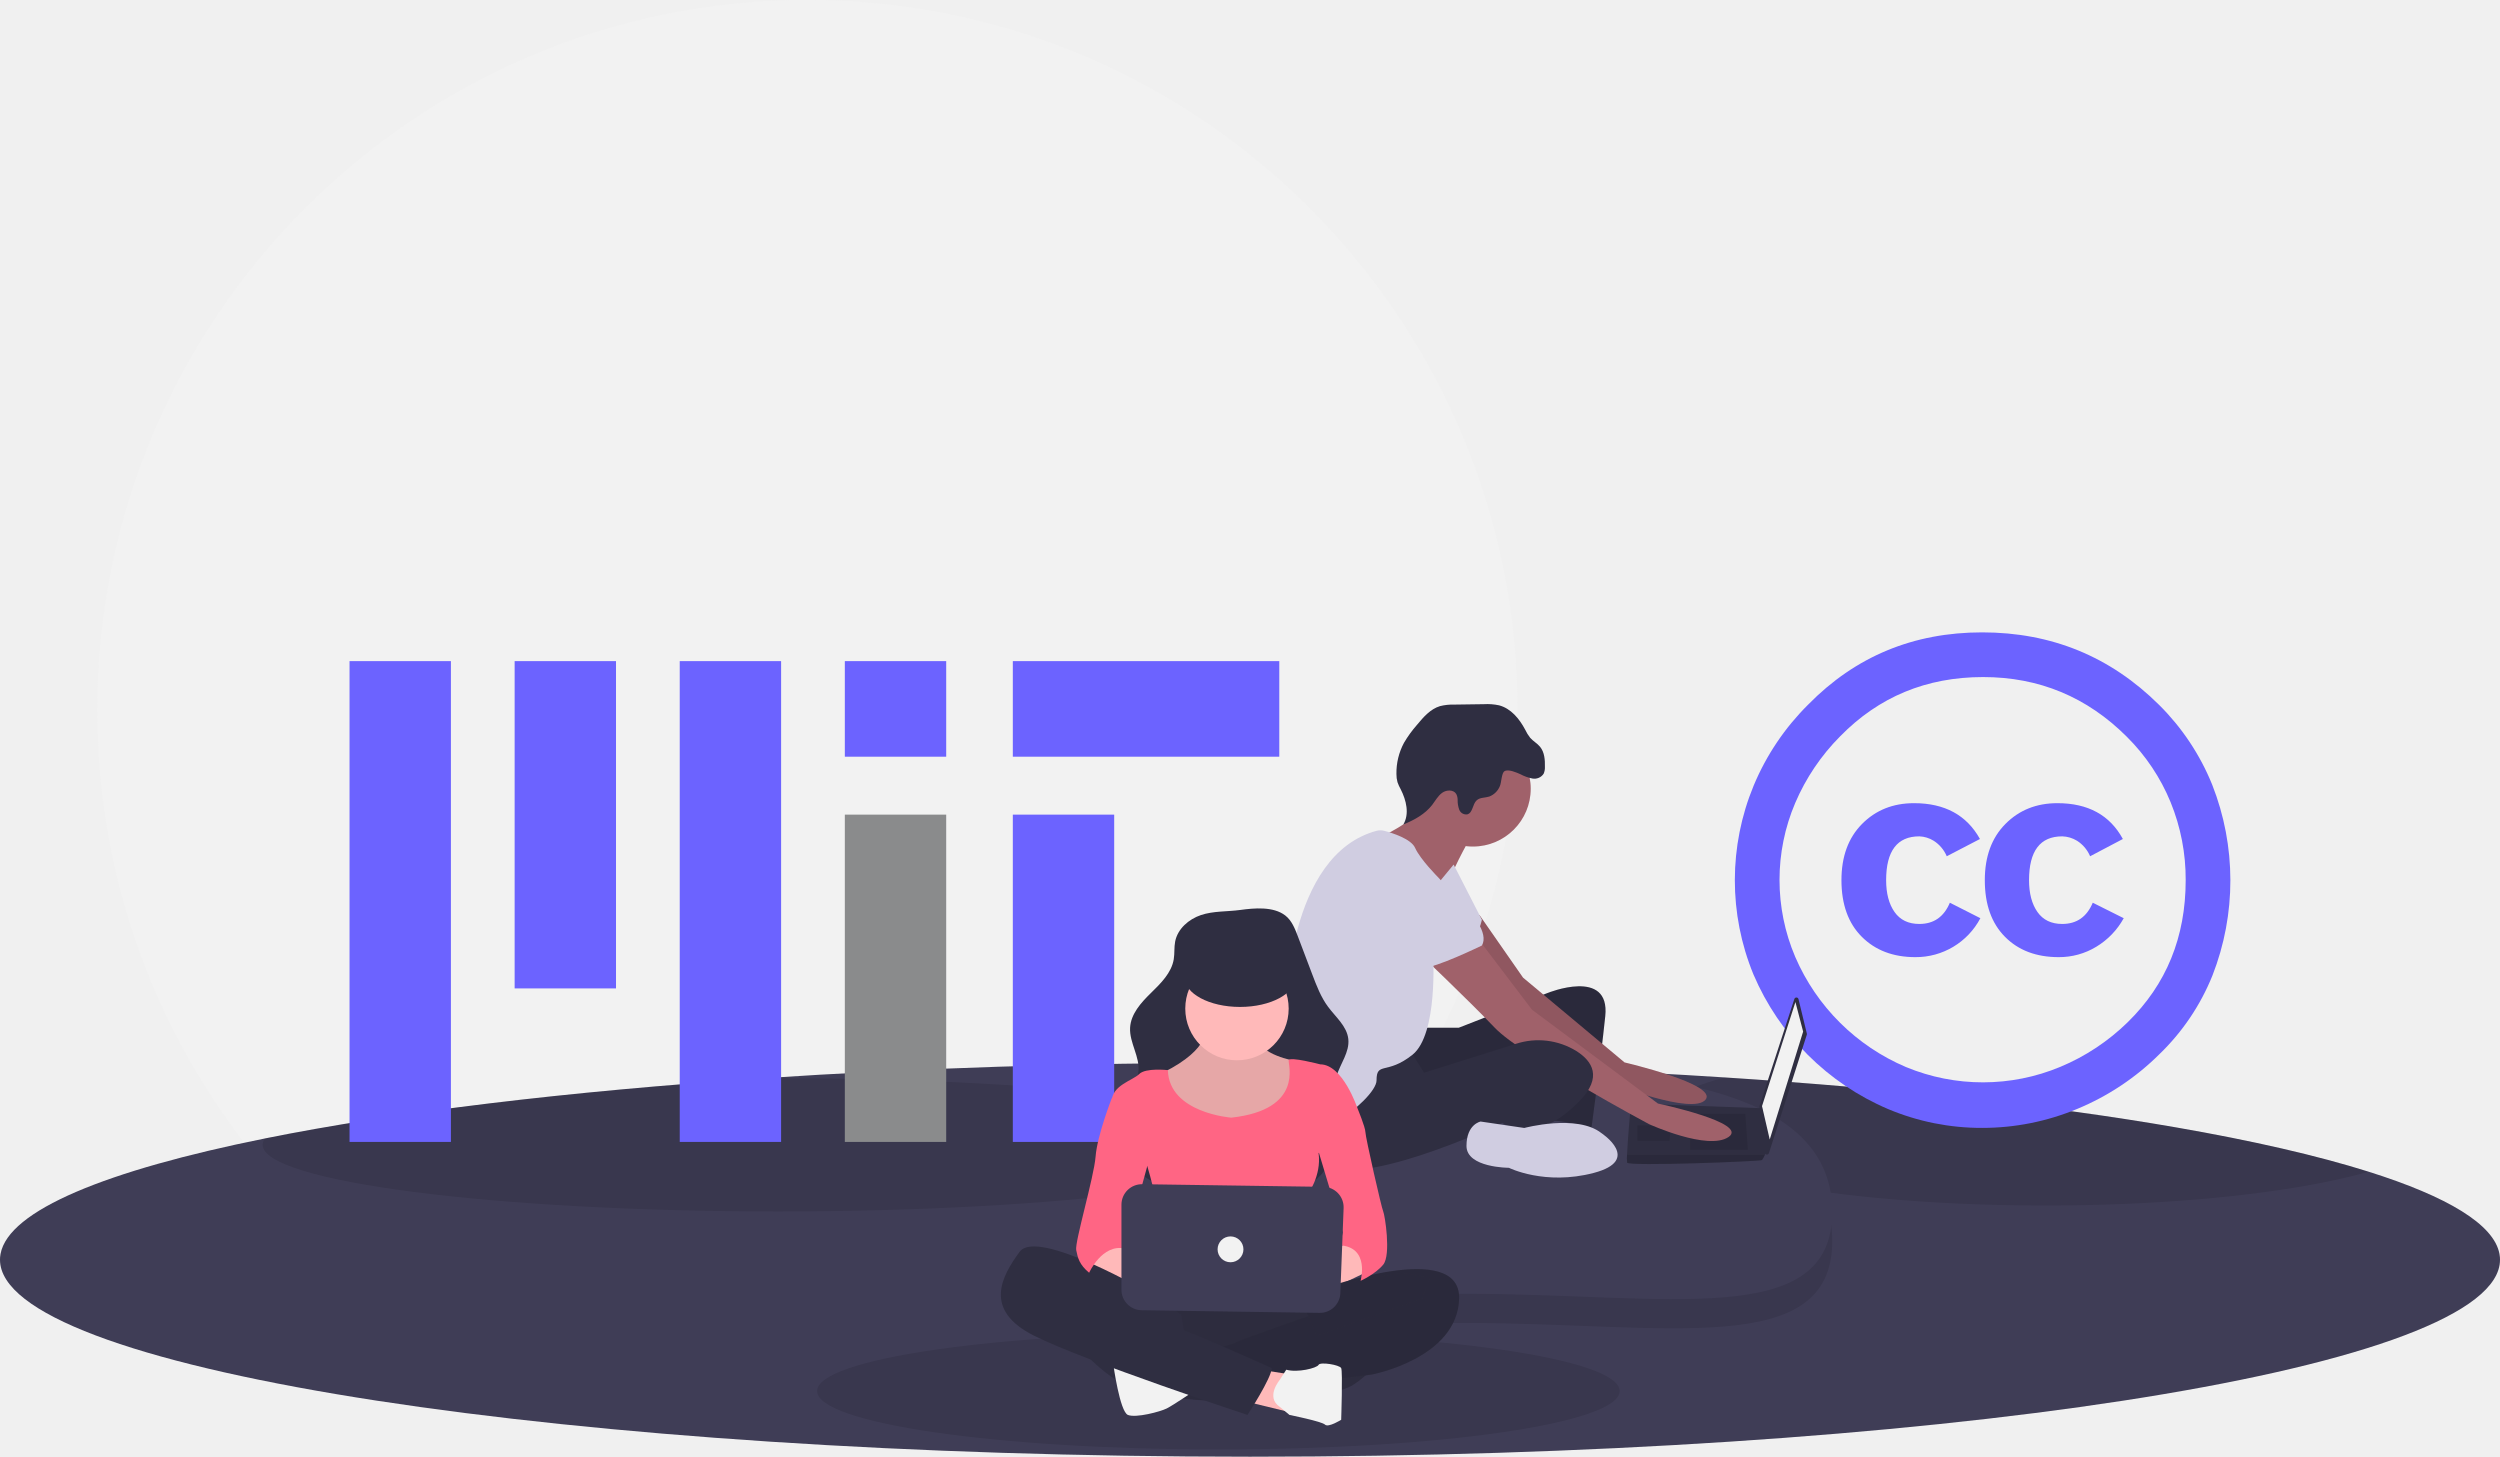
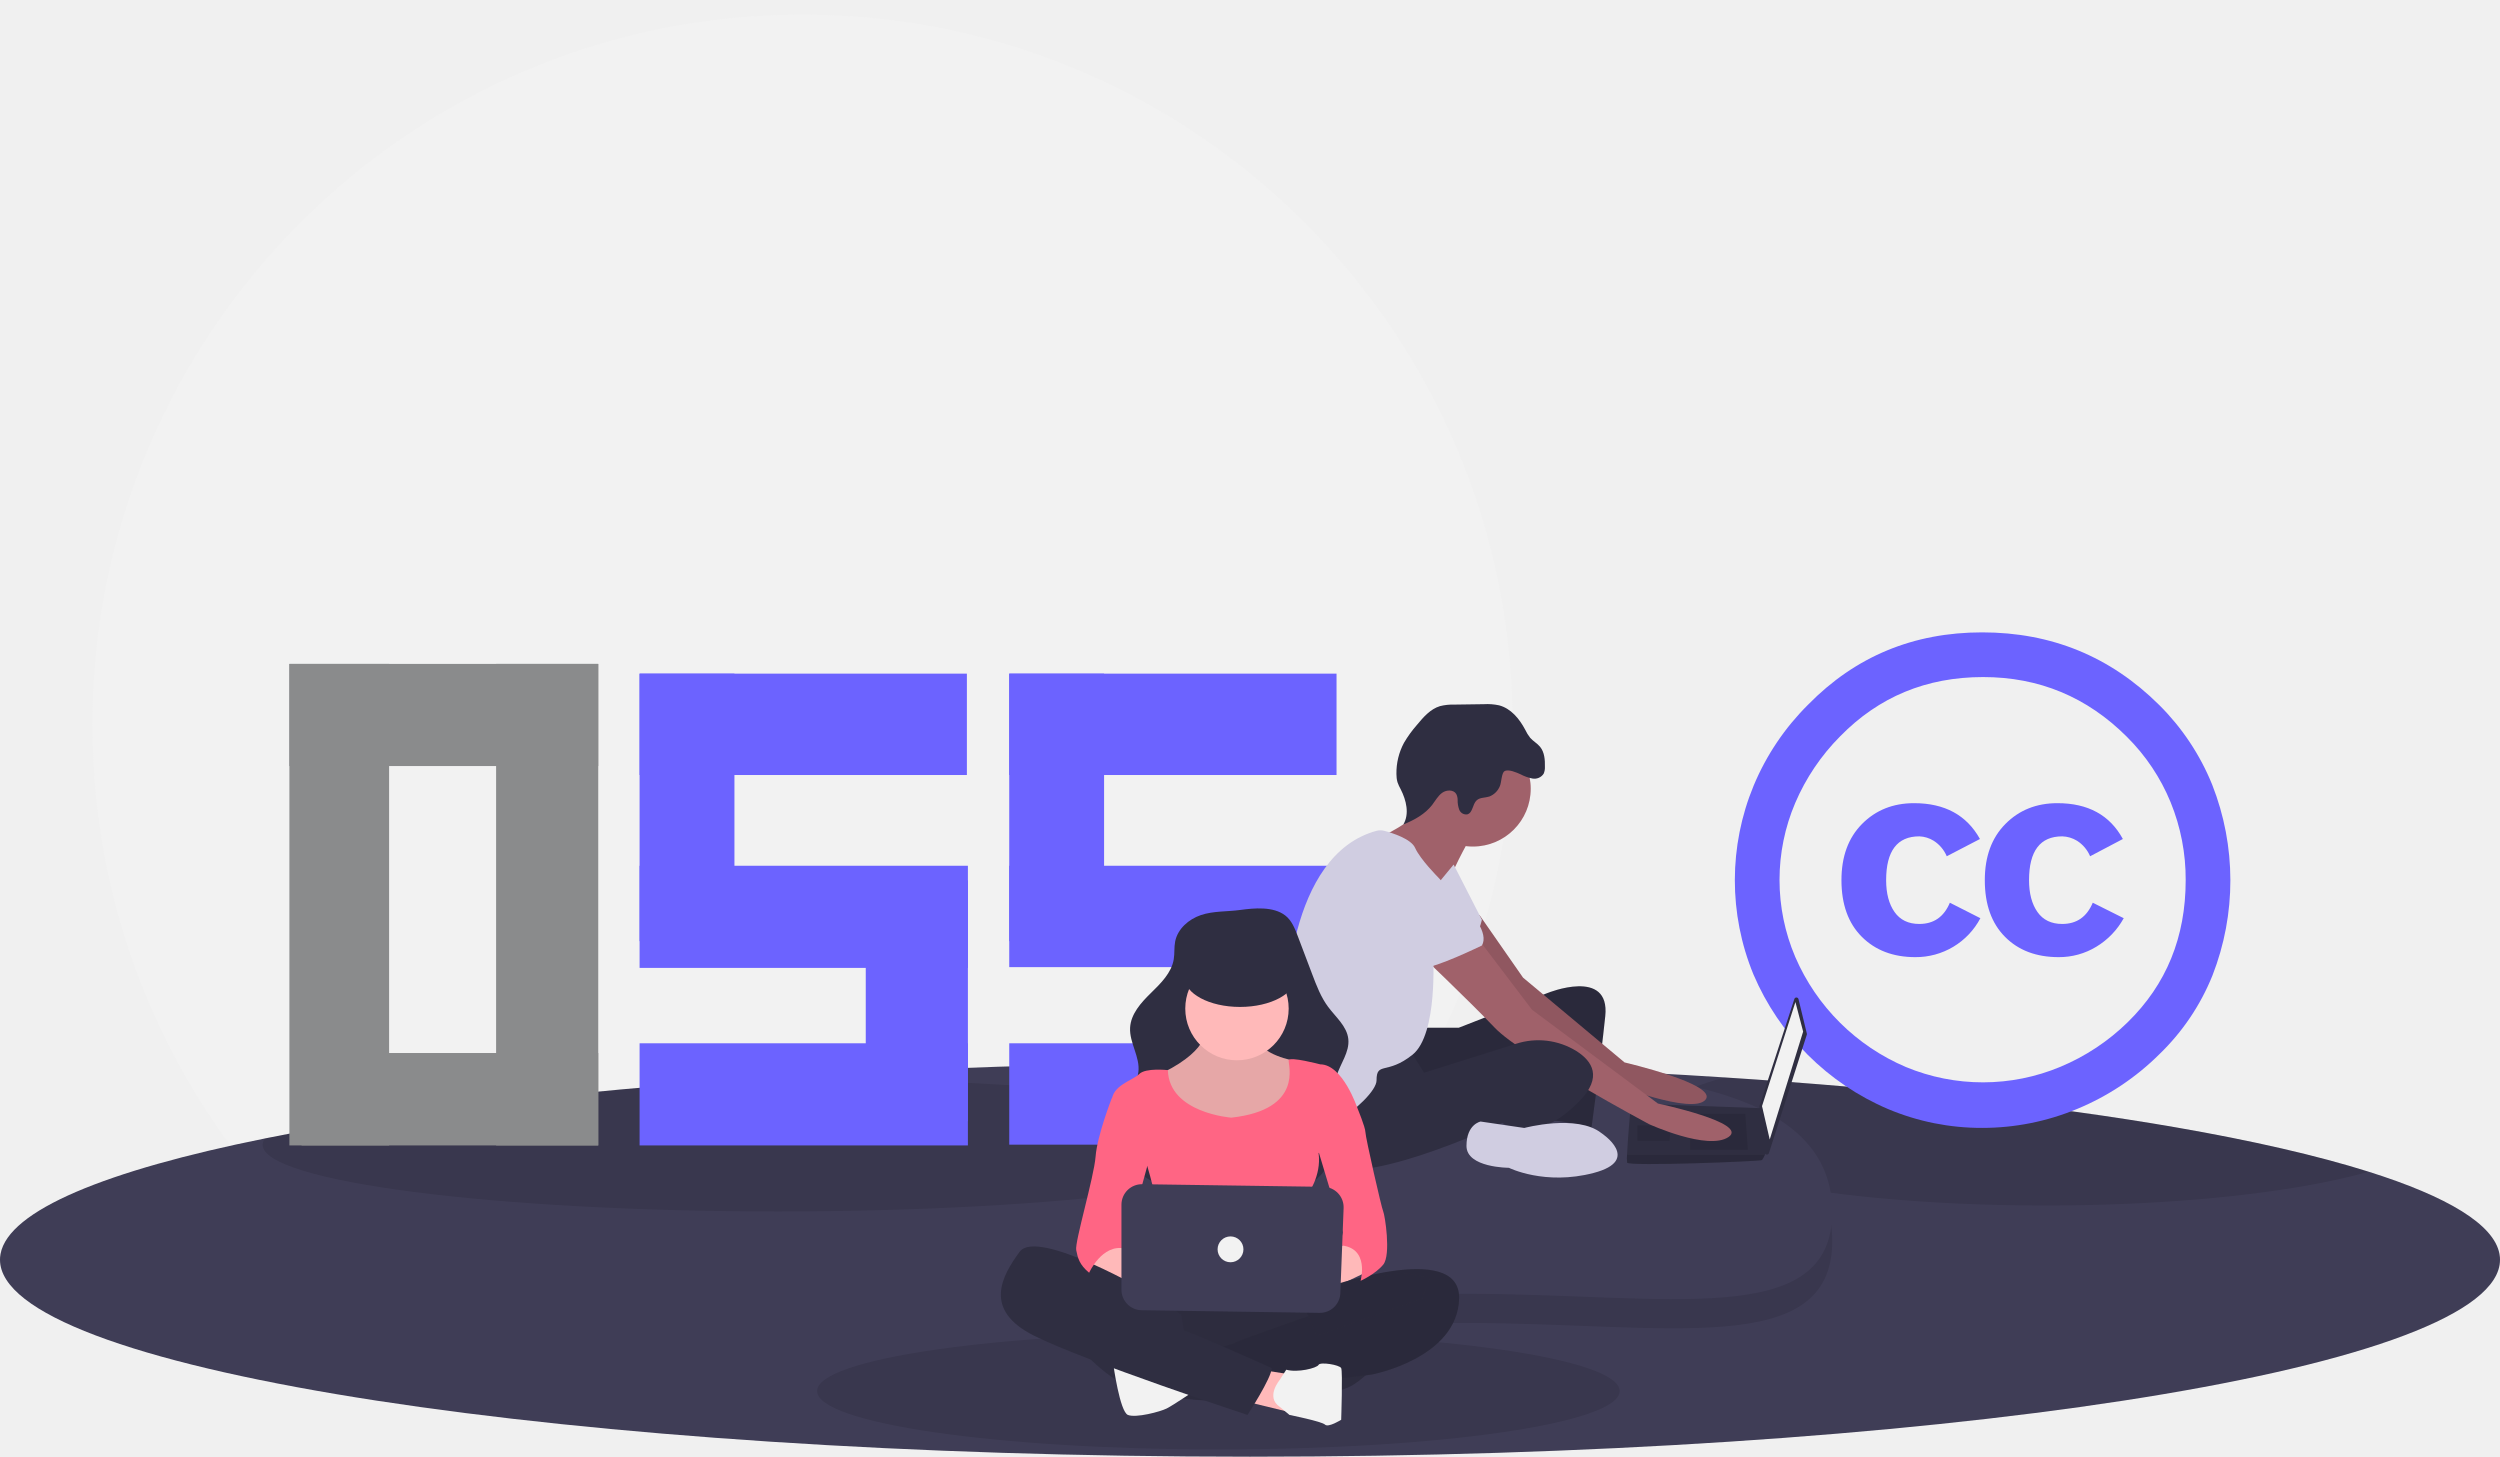
- <svg xmlns="http://www.w3.org/2000/svg" data-name="Layer 1" width="1028" height="598.997" viewBox="0 0 1028 598.997">
-   <circle cx="332.005" cy="292.004" r="292.004" fill="#f2f2f2" />
-   <path d="M1114,668.499a13.69,13.69,0,0,1-.17,2.12c-7.14,43.76-234.46,78.88-513.83,78.88s-506.69-35.12-513.83-78.88a13.675,13.675,0,0,1-.17-2.12c0-.2,0-.41.02-.61,0-.11.01-.21.01-.32a.489.489,0,0,0,.01-.12c.04-.45.1-.88.18-1.32,3.26-17.89,43.35-34.33,108.74-47.5,53.48-10.77,123.89-19.36,204.93-24.76,61.5-4.1,129.12-6.37,200.11-6.37,57.12,0,112.06,1.47,163.38,4.17h.02q16.11.855,31.74,1.87c71.33,4.62,134.63,11.69,185.63,20.54,31.37,5.45,58.1,11.58,79.19,18.22h.01c32.46,10.23,51.6,21.7,53.81,33.83.08.44.14.87.18,1.32a.487.487,0,0,0,.01.12c0,.11.01.21.01.32C1114,668.089,1114,668.299,1114,668.499Z" transform="translate(-86 -150.5013)" fill="#3f3d56" />
-   <ellipse cx="501" cy="571.997" rx="165" ry="24" opacity="0.1" />
-   <path d="M1059.96,632.299c-5.77,1.65-12.27,3.18-19.4,4.58-29.36,5.78-69.42,9.33-113.53,9.33-49.28,0-93.45-4.43-123.38-11.44-24.84-5.82-39.88-13.39-39.88-21.7,0-7.3,11.64-14.06,31.37-19.53,71.33,4.62,134.63,11.69,185.63,20.54C1012.14,619.529,1038.87,625.659,1059.96,632.299Z" transform="translate(-86 -150.5013)" opacity="0.1" />
-   <path d="M618,621.249c0,15.13-94.92,27.4-212,27.4s-212-12.27-212-27.4a4.372,4.372,0,0,1,.96-2.62c53.48-10.77,123.89-19.36,204.93-24.76q3.045-.015,6.11-.01C523.08,593.859,618,606.119,618,621.249Z" transform="translate(-86 -150.5013)" opacity="0.1" />
-   <rect x="416.472" y="334.975" width="41.685" height="134.584" fill="#6c63ff" />
-   <rect x="279.506" y="271.851" width="41.685" height="197.708" fill="#6c63ff" />
-   <rect x="143.73" y="271.851" width="41.685" height="197.708" fill="#6c63ff" />
-   <rect x="211.618" y="271.851" width="41.685" height="134.584" fill="#6c63ff" />
-   <rect x="347.393" y="271.851" width="41.685" height="39.303" fill="#6c63ff" />
-   <rect x="347.393" y="334.975" width="41.685" height="134.584" fill="#8a8b8c" />
-   <rect x="416.472" y="271.851" width="109.573" height="39.303" fill="#6c63ff" />
-   <path d="M901.062,410.53q42.748,0,72.774,29.839A97.983,97.983,0,0,1,995.668,473.208a107.346,107.346,0,0,1,.096,78.409,93.533,93.533,0,0,1-21.739,32.294,104.704,104.704,0,0,1-33.841,22.561,101.425,101.425,0,0,1-39.114,7.823,99.015,99.015,0,0,1-38.662-7.734A104.845,104.845,0,0,1,807.007,551.165a101.764,101.764,0,0,1,.089-77.594A102.307,102.307,0,0,1,829.565,440.185Q858.674,410.537,901.062,410.53Zm.369,18.377q-34.93,0-58.768,24.379A87.595,87.595,0,0,0,824.197,480.668a80.789,80.789,0,0,0,0,63.311,86.249,86.249,0,0,0,45.577,45.31,82.687,82.687,0,0,0,63.41-.089,87.995,87.995,0,0,0,27.741-18.374q23.831-23.287,23.828-58.405a83.659,83.659,0,0,0-6.186-32.02,81.465,81.465,0,0,0-18.002-26.929Q935.989,428.909,901.431,428.908Zm-1.277,66.591-13.649,7.097a14.006,14.006,0,0,0-5.365-6.368,12.087,12.087,0,0,0-5.916-1.818q-13.64,0-13.646,18.011,0,8.186,3.454,13.095,3.458,4.914,10.192,4.916,8.916,0,12.557-8.733l12.551,6.368a29.99,29.99,0,0,1-26.745,16.012q-13.644,0-22.016-8.37-8.367-8.367-8.367-23.284,0-14.557,8.46-23.105,8.458-8.549,21.38-8.552Q891.97,480.757,900.155,495.498Zm58.765,0-13.465,7.097a13.992,13.992,0,0,0-5.368-6.368,12.373,12.373,0,0,0-6.094-1.818q-13.644,0-13.649,18.011,0,8.186,3.458,13.095,3.453,4.914,10.192,4.916,8.907,0,12.548-8.733l12.735,6.368a31.277,31.277,0,0,1-11.274,11.736,29.398,29.398,0,0,1-15.464,4.276q-13.831,0-22.099-8.37-8.291-8.367-8.284-23.284,0-14.557,8.463-23.105,8.453-8.549,21.373-8.552Q950.912,480.757,958.919,495.498Z" transform="translate(-86 -150.5013)" fill="#6c63ff" />
-   <path d="M839.417,660.837c0,48.737-67.934,33.663-151.113,33.663s-150.104,15.075-150.104-33.663,67.925-59.337,151.104-59.337S839.417,612.099,839.417,660.837Z" transform="translate(-86 -150.5013)" opacity="0.1" />
-   <path d="M839.417,648.837c0,48.737-67.934,33.663-151.113,33.663s-150.104,15.075-150.104-33.663,67.925-59.337,151.104-59.337S839.417,600.099,839.417,648.837Z" transform="translate(-86 -150.5013)" fill="#3f3d56" />
-   <path d="M825.542,561.343l3.434,14.164a.885.885,0,0,1-.017.478l-15.575,48.673a.885.885,0,0,1-1.722-.17l-2.155-18.961a.885.885,0,0,1,.038-.374l14.297-43.876A.885.885,0,0,1,825.542,561.343Z" transform="translate(-86 -150.5013)" fill="#2f2e41" />
-   <polygon points="738.278 412.038 741.449 424.19 727.711 468.572 724.541 454.835 738.278 412.038" fill="#f2f2f2" />
-   <path d="M755.064,628.584c.528,1.585,54.949-.528,55.477-1.057a11.469,11.469,0,0,0,1.162-2.113c.497-1.057.951-2.113.951-2.113l-2.113-17.108L756.649,604.279s-1.347,14.498-1.622,21.134A15.853,15.853,0,0,0,755.064,628.584Z" transform="translate(-86 -150.5013)" fill="#2f2e41" />
-   <polygon points="717.673 458.005 718.729 472.799 694.953 472.799 694.953 458.005 717.673 458.005" opacity="0.1" />
-   <polygon points="687.028 462.76 687.17 462.732 686.5 469.1 673.291 469.1 673.291 462.76 687.028 462.76" opacity="0.1" />
-   <path d="M755.064,628.584c.528,1.585,54.949-.528,55.477-1.057a11.469,11.469,0,0,0,1.162-2.113H755.027A15.853,15.853,0,0,0,755.064,628.584Z" transform="translate(-86 -150.5013)" opacity="0.1" />
-   <path d="M671.055,573.106h14.794l36.457-14.266s25.889-10.567,23.776,9.51S740.27,615.375,740.27,615.375s-11.624-5.284-17.964-3.698-2.113-32.23-2.113-32.23-51.779,24.833-56.534,21.663-5.812-25.361-5.812-25.361Z" transform="translate(-86 -150.5013)" fill="#2f2e41" />
-   <path d="M671.055,573.106h14.794l36.457-14.266s25.889-10.567,23.776,9.51S740.27,615.375,740.27,615.375s-11.624-5.284-17.964-3.698-2.113-32.23-2.113-32.23-51.779,24.833-56.534,21.663-5.812-25.361-5.812-25.361Z" transform="translate(-86 -150.5013)" opacity="0.1" />
-   <path d="M694.363,526.777l17.904,25.723,41.74,34.871s38.57,8.982,33.286,15.322-37.513-6.34-37.513-6.34S701.7,561.483,700.115,558.841s-19.021-27.474-19.021-27.474Z" transform="translate(-86 -150.5013)" fill="#a0616a" />
-   <path d="M694.363,526.777l17.904,25.723,41.74,34.871s38.57,8.982,33.286,15.322-37.513-6.34-37.513-6.34S701.7,561.483,700.115,558.841s-19.021-27.474-19.021-27.474Z" transform="translate(-86 -150.5013)" opacity="0.1" />
-   <circle cx="605.661" cy="324.331" r="23.776" fill="#a0616a" />
-   <path d="M690.076,495.967s-7.925,13.737-9.51,21.134-23.776-14.794-23.776-14.794l-2.906-7.661s20.87-9.775,19.285-17.7S690.076,495.967,690.076,495.967Z" transform="translate(-86 -150.5013)" fill="#a0616a" />
-   <path d="M683.736,506.005l11.624,22.719s-2.642,11.095-6.869,12.152-22.191-13.737-22.191-13.737Z" transform="translate(-86 -150.5013)" fill="#d0cde1" />
-   <path d="M694.303,537.178l21.663,28.531,51.779,38.57s37.513,7.925,29.06,13.737-32.758-5.284-32.758-5.284-52.307-28.003-63.403-39.627-31.701-31.173-31.701-31.173Z" transform="translate(-86 -150.5013)" fill="#a0616a" />
-   <path d="M665.244,581.56l6.34,10.039,37.839-11.905a29.751,29.751,0,0,1,24.771,2.989c6.604,4.161,10.831,10.765,1.321,20.54-19.021,19.549-31.701,8.982-31.701,8.982s-63.931,30.116-74.498,15.322-11.095-22.191-11.095-22.191S658.903,579.975,665.244,581.56Z" transform="translate(-86 -150.5013)" fill="#2f2e41" />
-   <path d="M744.497,616.432s16.907,11.095-3.17,16.379-34.871-2.113-34.871-2.113-17.436,0-17.436-8.982,5.812-10.039,5.812-10.039l17.964,2.642S734.458,608.506,744.497,616.432Z" transform="translate(-86 -150.5013)" fill="#d0cde1" />
-   <path d="M711.166,468.851a17.728,17.728,0,0,0,4.982,1.785,4.548,4.548,0,0,0,4.595-1.969,6.181,6.181,0,0,0,.522-2.795c.064-2.901-.146-6.038-1.985-8.283-1.17-1.429-2.878-2.33-4.089-3.724a17.598,17.598,0,0,1-2.067-3.378c-2.356-4.424-5.843-8.676-10.69-9.951a23.183,23.183,0,0,0-6.24-.477l-12.206.172a21.251,21.251,0,0,0-5.872.632c-3.929,1.188-6.789,4.492-9.409,7.651a47.851,47.851,0,0,0-5.396,7.448,26.133,26.133,0,0,0-3.098,12.804,11.98,11.98,0,0,0,.439,3.388,18.801,18.801,0,0,0,1.332,2.925c2.289,4.496,3.648,10.112,1.07,14.449,4.478-1.829,8.909-4.228,11.863-8.058,1.321-1.714,2.358-3.72,4.119-4.977s4.631-1.367,5.761.479a5.163,5.163,0,0,1,.583,2.418,11.084,11.084,0,0,0,.668,4.081,3.058,3.058,0,0,0,3.322,1.896c2.3-.648,2.08-4.179,3.852-5.782,1.346-1.218,3.422-.985,5.15-1.538a7.643,7.643,0,0,0,4.387-4.321c.655-1.468.645-5.31,1.884-6.105C706.194,466.625,709.726,468.21,711.166,468.851Z" transform="translate(-86 -150.5013)" fill="#2f2e41" />
-   <path d="M651.996,492.139a6.271,6.271,0,0,1,3.264.008c3.392.911,10.995,3.321,12.625,6.989,2.113,4.755,9.51,12.152,9.51,12.152s10.039,10.039,7.925,16.907-10.039,14.794-10.039,14.794,2.113,32.758-8.454,41.212-14.794,2.642-14.794,10.567-32.758,32.758-39.098,17.436c0,0,3.17-28.531,2.113-38.57C614.008,563.741,615.533,502.011,651.996,492.139Z" transform="translate(-86 -150.5013)" fill="#d0cde1" />
-   <path d="M668.942,505.477s32.23,23.776,26.418,33.815c0,0-19.549,9.51-23.776,8.982s-20.606-19.021-24.833-20.606S640.411,497.552,668.942,505.477Z" transform="translate(-86 -150.5013)" fill="#d0cde1" />
-   <path d="M579.811,526.783c-5.013,1.693-9.554,5.652-10.58,10.843-.476,2.406-.184,4.907-.585,7.327-.929,5.612-5.334,9.897-9.396,13.878s-8.258,8.606-8.555,14.286c-.325,6.22,4.186,12.047,3.406,18.226-.907,7.179-8.489,11.831-10.364,18.82-1.252,4.667.282,9.694,2.805,13.815,4.809,7.852,13.028,13.183,21.781,16.041s18.075,3.459,27.282,3.556c11.211.117,23.383-.845,31.806-8.244a25.48,25.48,0,0,0,8.459-16.588c.8-8.571-2.777-17.426-.31-25.673,1.553-5.19,5.447-9.93,4.866-15.316-.568-5.266-5.168-8.999-8.323-13.253-2.946-3.972-4.734-8.663-6.486-13.288l-5.995-15.824c-1.178-3.111-2.473-6.382-5.099-8.424-4.917-3.822-12.822-3.071-18.572-2.283C590.619,525.412,584.94,525.051,579.811,526.783Z" transform="translate(-86 -150.5013)" fill="#2f2e41" />
-   <path d="M581.688,572.877s2.657,8.637-17.274,18.602,1.993,20.595,1.993,20.595l23.253,5.315s23.917-3.322,26.575-7.308,7.308-17.274,5.979-19.267a31.061,31.061,0,0,0-3.322-3.986s-15.945-2.657-15.281-9.966S581.688,572.877,581.688,572.877Z" transform="translate(-86 -150.5013)" fill="#ffb9b9" />
-   <path d="M581.688,572.877s2.657,8.637-17.274,18.602,1.993,20.595,1.993,20.595l23.253,5.315s23.917-3.322,26.575-7.308,7.308-17.274,5.979-19.267a31.061,31.061,0,0,0-3.322-3.986s-15.945-2.657-15.281-9.966S581.688,572.877,581.688,572.877Z" transform="translate(-86 -150.5013)" opacity="0.1" />
-   <circle cx="508.643" cy="414.736" r="21.26" fill="#ffb9b9" />
-   <path d="M592.318,610.082s-25.604-1.872-26.089-19.539c0,0-9.122-1.057-11.78,1.601s-11.294,4.651-11.294,11.294,14.616,26.575,14.616,26.575,7.972,26.575,4.651,31.225-3.986,16.609-3.986,16.609,33.218-2.657,38.533,0,26.575,2.657,27.904,0-1.329-35.876-1.329-35.876,5.979-7.972,4.651-17.274L644.139,606.096s-5.979-17.938-15.281-17.938c0,0-12.623-3.322-12.955-1.661S622.215,606.76,592.318,610.082Z" transform="translate(-86 -150.5013)" fill="#ff6584" />
-   <path d="M532.525,668.547s5.979,9.301,21.26,11.294,17.938-3.322,16.609-4.651-17.274-7.308-17.274-7.308l-9.301-7.308Z" transform="translate(-86 -150.5013)" fill="#ffb9b9" />
-   <path d="M641.481,660.574l-17.274,9.966s-22.589-1.329-13.952,5.315,24.582,3.986,24.582,3.986l15.281-7.308Z" transform="translate(-86 -150.5013)" fill="#ffb9b9" />
-   <path d="M555.113,677.848s-15.945,39.198,3.322,45.177,72.416,4.651,84.375-3.322,15.281-18.602,13.287-21.924-15.281-12.623-24.582-13.287S555.113,677.848,555.113,677.848Z" transform="translate(-86 -150.5013)" fill="#2f2e41" />
-   <path d="M555.113,677.848s-15.945,39.198,3.322,45.177,72.416,4.651,84.375-3.322,15.281-18.602,13.287-21.924-15.281-12.623-24.582-13.287S555.113,677.848,555.113,677.848Z" transform="translate(-86 -150.5013)" opacity="0.05" />
-   <path d="M630.378,680.283s56.281-20.373,55.617,4.208-35.876,31.225-35.876,31.225l-10.63,1.329-58.465,1.993s1.993-10.63-2.657-11.959c0,0,15.281-3.986,15.945-4.651s38.533-13.952,41.191-14.616,10.63-5.979,16.609-5.315c0,0,6.644-5.315,13.952-3.986l-20.595,1.329Z" transform="translate(-86 -150.5013)" fill="#2f2e41" />
-   <path d="M630.378,680.283s56.281-20.373,55.617,4.208-35.876,31.225-35.876,31.225l-10.63,1.329-58.465,1.993s1.993-10.63-2.657-11.959c0,0,15.281-3.986,15.945-4.651s38.533-13.952,41.191-14.616,10.63-5.979,16.609-5.315c0,0,6.644-5.315,13.952-3.986l-20.595,1.329Z" transform="translate(-86 -150.5013)" opacity="0.1" />
-   <polygon points="534.434 533.081 541.53 549.271 584.714 533.99 588.036 525.354 576.741 523.36 554.035 527.347 544.187 530.004 534.434 533.081" fill="#2f2e41" />
-   <polygon points="534.434 533.081 541.53 549.271 584.714 533.99 588.036 525.354 576.741 523.36 554.035 527.347 544.187 530.004 534.434 533.081" opacity="0.1" />
-   <path d="M528.538,703.094s12.623,15.945,27.239,19.931,22.589-1.329,22.589-1.329L573.716,703.094l-1.993-11.959L563.086,685.156l-17.274-7.972-20.595-6.644s-8.637-1.329-8.637,0,7.972,21.26,7.972,21.26Z" transform="translate(-86 -150.5013)" fill="#2f2e41" />
-   <path d="M543.819,711.731s2.657,19.267,5.979,20.595,13.287-1.329,15.945-2.657,11.691-7.459,11.691-7.459S545.812,710.402,543.819,711.731Z" transform="translate(-86 -150.5013)" fill="#f2f2f2" />
-   <polygon points="518.277 563.223 530.9 565.216 529.571 580.496 511.964 576.22 518.277 563.223" fill="#ffb9b9" />
-   <path d="M612.186,717.977s-5.916,7.042.063,11.028l3.986,3.322s13.287,2.657,14.616,3.986,6.644-1.993,6.644-1.993.664-19.931,0-21.26-8.637-2.657-9.301-1.329-8.637,3.322-13.287,1.993Z" transform="translate(-86 -150.5013)" fill="#f2f2f2" />
-   <path d="M559.099,682.499s-46.506-27.239-53.814-17.274-15.281,23.917,5.979,34.547,87.697,32.554,87.697,32.554,9.966-15.281,9.966-19.267c0,0-35.212-15.945-41.191-17.274s-29.897-16.609-33.219-17.938-7.972-5.315-7.972-5.315Z" transform="translate(-86 -150.5013)" fill="#2f2e41" />
-   <path d="M545.812,600.117l-2.657,1.993s-5.979,15.281-6.644,23.917-8.637,35.212-7.972,38.533,1.329,5.979,5.315,9.301c0,0,5.315-11.959,14.616-9.966l11.294-41.191Z" transform="translate(-86 -150.5013)" fill="#ff6584" />
-   <path d="M638.824,600.117l5.315,5.979s3.322,7.972,3.322,9.966,6.644,31.225,7.308,32.554,3.322,17.938,0,21.924-9.301,6.644-9.301,6.644,3.986-13.952-8.637-14.616l1.329-5.315-11.959-39.862Z" transform="translate(-86 -150.5013)" fill="#ff6584" />
-   <path d="M547.141,645.858v34.995a8.413,8.413,0,0,0,8.289,8.413l73.185,1.084a8.413,8.413,0,0,0,8.532-8.089l1.346-34.999a8.413,8.413,0,0,0-8.285-8.736l-74.531-1.08A8.413,8.413,0,0,0,547.141,645.858Z" transform="translate(-86 -150.5013)" fill="#3f3d56" />
-   <ellipse cx="509.89" cy="401.732" rx="22.884" ry="12.322" fill="#2f2e41" />
-   <circle cx="505.986" cy="513.727" r="5.315" fill="#f2f2f2" />
+ <svg xmlns="http://www.w3.org/2000/svg" width="1028" height="599" viewBox="0 0 1028 599" fill="none">
+   <g clip-path="url(#clip0_2_2)">
+     <path d="M330.004 590.007C491.273 590.007 622.007 459.273 622.007 298.004C622.007 136.734 491.273 6 330.004 6C168.734 6 38 136.734 38 298.004C38 459.273 168.734 590.007 330.004 590.007Z" fill="#F2F2F2" />
+     <path d="M1028 517.997C1028 518.707 1027.94 519.416 1027.83 520.117C1020.69 563.877 793.37 598.997 514 598.997C234.63 598.997 7.31 563.877 0.17 520.117C0.058 519.416 0.002 518.707 0 517.997C0 517.797 -3.35649e-06 517.587 0.02 517.387C0.02 517.277 0.03 517.177 0.03 517.067C0.038 517.028 0.042 516.988 0.04 516.947C0.08 516.497 0.14 516.067 0.22 515.627C3.48 497.737 43.57 481.297 108.96 468.127C162.44 457.357 232.85 448.767 313.89 443.367C375.39 439.267 443.01 436.997 514 436.997C571.12 436.997 626.06 438.467 677.38 441.167H677.4C688.14 441.737 698.72 442.361 709.14 443.037C780.47 447.657 843.77 454.727 894.77 463.577C926.14 469.027 952.87 475.157 973.96 481.797H973.97C1006.43 492.027 1025.57 503.497 1027.78 515.627C1027.86 516.067 1027.92 516.497 1027.96 516.947C1027.96 516.988 1027.96 517.028 1027.97 517.067C1027.97 517.177 1027.98 517.277 1027.98 517.387C1028 517.587 1028 517.797 1028 517.997Z" fill="#3F3D56" />
+     <path opacity="0.1" d="M501 595.997C592.127 595.997 666 585.252 666 571.997C666 558.743 592.127 547.997 501 547.997C409.873 547.997 336 558.743 336 571.997C336 585.252 409.873 595.997 501 595.997Z" fill="black" />
+     <path opacity="0.1" d="M973.96 481.797C968.19 483.447 961.69 484.977 954.56 486.377C925.2 492.157 885.14 495.707 841.03 495.707C791.75 495.707 747.58 491.277 717.65 484.267C692.81 478.447 677.77 470.877 677.77 462.567C677.77 455.267 689.41 448.507 709.14 443.037C780.47 447.657 843.77 454.727 894.77 463.577C926.14 469.027 952.87 475.157 973.96 481.797Z" fill="black" />
+     <path opacity="0.1" d="M532 470.747C532 485.877 437.08 498.147 320 498.147C202.92 498.147 108 485.877 108 470.747C108.025 469.793 108.362 468.872 108.96 468.127C162.44 457.357 232.85 448.767 313.89 443.367C315.92 443.357 317.957 443.354 320 443.357C437.08 443.357 532 455.617 532 470.747Z" fill="black" />
+     <path d="M160 273H119V471H160V273Z" fill="#8A8B8C" />
+     <path d="M246 273H204V471H246V273Z" fill="#8A8B8C" />
+     <path d="M119 273V315H246V273H119Z" fill="#8A8B8C" />
+     <path d="M124 433V471H246V433H124Z" fill="#8A8B8C" />
+     <path d="M415 429V470.685H549.584V429H415Z" fill="#6C63FF" />
+     <path d="M415 356V397.685H549.584V356H415Z" fill="#6C63FF" />
+     <path d="M415 277V318.685H549.584V277H415Z" fill="#6C63FF" />
+     <path d="M415 277V387H454V277H415Z" fill="#6C63FF" />
+     <path d="M508 362V461H550V362H508Z" fill="#6C63FF" />
+     <path d="M263 429V471H398V429H263Z" fill="#6C63FF" />
+     <path d="M263 356V398H398V356H263Z" fill="#6C63FF" />
+     <path d="M263 277V318.685H397.584V277H263Z" fill="#6C63FF" />
+     <path d="M263 277V387H302V277H263Z" fill="#6C63FF" />
+     <path d="M356 362V461H398V362H356Z" fill="#6C63FF" />
+     <path d="M815.062 260.029C843.561 260.029 867.819 269.975 887.836 289.868C897.263 299.222 904.691 310.394 909.668 322.707C919.585 347.896 919.619 375.902 909.763 401.116C904.862 413.286 897.455 424.289 888.024 433.41C878.326 443.07 866.829 450.735 854.182 455.971C841.791 461.142 828.496 463.801 815.068 463.793C801.793 463.833 788.645 461.204 776.407 456.06C751.476 445.447 731.622 425.594 721.007 400.664C710.788 375.802 710.82 347.907 721.096 323.07C726.302 310.563 733.939 299.215 743.565 289.684C762.971 269.918 786.803 260.033 815.062 260.029ZM815.431 278.406C792.144 278.406 772.555 286.533 756.663 302.785C748.827 310.659 742.561 319.951 738.197 330.166C733.934 340.176 731.737 350.943 731.737 361.822C731.737 372.701 733.934 383.468 738.197 393.478C746.985 413.889 763.312 430.12 783.774 438.787C793.829 442.946 804.607 445.078 815.488 445.063C826.369 445.047 837.14 442.885 847.184 438.698C857.515 434.393 866.931 428.157 874.925 420.324C890.813 404.8 898.755 385.331 898.753 361.919C898.812 350.943 896.71 340.063 892.567 329.899C888.429 319.808 882.308 310.651 874.565 302.97C858.181 286.595 838.47 278.407 815.431 278.406ZM814.155 344.997L800.505 352.094C799.404 349.476 797.533 347.256 795.14 345.726C793.36 344.617 791.321 343.99 789.225 343.908C780.132 343.908 775.583 349.912 775.579 361.919C775.579 367.376 776.73 371.741 779.033 375.014C781.338 378.291 784.736 379.929 789.225 379.93C795.169 379.93 799.355 377.019 801.782 371.197L814.333 377.565C811.771 382.428 807.921 386.494 803.204 389.318C798.488 392.142 793.086 393.615 787.588 393.576C778.492 393.576 771.153 390.786 765.572 385.206C759.994 379.628 757.205 371.867 757.205 361.922C757.205 352.218 760.025 344.516 765.664 338.817C771.303 333.118 778.429 330.267 787.044 330.265C799.662 330.259 808.698 335.169 814.155 344.997ZM872.919 344.997L859.455 352.094C858.353 349.476 856.481 347.255 854.087 345.726C852.248 344.599 850.148 343.973 847.993 343.908C838.896 343.908 834.347 349.912 834.343 361.919C834.343 367.376 835.496 371.741 837.801 375.014C840.103 378.291 843.5 379.929 847.993 379.93C853.931 379.93 858.113 377.019 860.54 371.197L873.276 377.565C870.619 382.403 866.729 386.452 862.002 389.301C857.343 392.132 851.989 393.613 846.538 393.576C837.317 393.576 829.951 390.786 824.439 385.206C818.911 379.628 816.15 371.867 816.154 361.922C816.154 352.218 818.975 344.516 824.617 338.817C830.252 333.118 837.377 330.267 845.99 330.265C858.605 330.259 867.581 335.169 872.919 344.997Z" fill="#6C63FF" />
+     <path opacity="0.1" d="M753.417 510.336C753.417 559.073 685.483 543.998 602.304 543.998C519.125 543.998 452.2 559.073 452.2 510.336C452.2 461.598 520.125 450.998 603.304 450.998C686.483 450.998 753.417 461.598 753.417 510.336Z" fill="black" />
+     <path d="M753.417 498.336C753.417 547.073 685.483 531.998 602.304 531.998C519.125 531.998 452.2 547.073 452.2 498.336C452.2 449.598 520.125 438.998 603.304 438.998C686.483 438.998 753.417 449.598 753.417 498.336Z" fill="#3F3D56" />
+     <path d="M739.542 410.842L742.975 425.006C743.013 425.163 743.007 425.329 742.958 425.484L727.382 474.157C727.321 474.35 727.195 474.515 727.026 474.627C726.857 474.738 726.655 474.788 726.453 474.768C726.252 474.748 726.063 474.659 725.919 474.517C725.775 474.375 725.684 474.188 725.661 473.987L723.506 455.026C723.492 454.9 723.505 454.772 723.544 454.652L737.841 410.776C737.9 410.593 738.018 410.435 738.176 410.324C738.334 410.214 738.524 410.159 738.716 410.166C738.908 410.174 739.093 410.244 739.242 410.366C739.391 410.488 739.496 410.655 739.542 410.842V410.842Z" fill="#2F2E41" />
+     <path d="M738.278 412.038L741.449 424.19L727.711 468.572L724.541 454.835L738.278 412.038Z" fill="#F2F2F2" />
+     <path d="M669.064 478.082C669.592 479.668 724.013 477.554 724.541 477.026C725.002 476.364 725.392 475.656 725.704 474.912C726.2 473.856 726.655 472.799 726.655 472.799L724.541 455.691L670.649 453.778C670.649 453.778 669.302 468.276 669.027 474.912C668.933 475.968 668.946 477.03 669.064 478.082V478.082Z" fill="#2F2E41" />
+     <path opacity="0.1" d="M717.673 458.005L718.729 472.799H694.953V458.005H717.673Z" fill="black" />
+     <path opacity="0.1" d="M687.028 462.76L687.17 462.732L686.5 469.1H673.291V462.76H687.028Z" fill="black" />
+     <path opacity="0.1" d="M669.064 478.082C669.592 479.668 724.013 477.554 724.541 477.026C725.002 476.364 725.392 475.656 725.704 474.912H669.027C668.933 475.968 668.946 477.03 669.064 478.082V478.082Z" fill="black" />
+     <path d="M585.055 422.605H599.849L636.306 408.34C636.306 408.34 662.195 397.772 660.082 417.85C657.968 437.927 654.27 464.874 654.27 464.874C654.27 464.874 642.646 459.59 636.306 461.175C629.966 462.76 634.193 428.945 634.193 428.945C634.193 428.945 582.414 453.778 577.659 450.608C572.903 447.438 571.847 425.247 571.847 425.247L585.055 422.605Z" fill="#2F2E41" />
+     <path opacity="0.1" d="M585.055 422.605H599.849L636.306 408.34C636.306 408.34 662.195 397.772 660.082 417.85C657.968 437.927 654.27 464.874 654.27 464.874C654.27 464.874 642.646 459.59 636.306 461.175C629.966 462.76 634.193 428.945 634.193 428.945C634.193 428.945 582.414 453.778 577.659 450.608C572.903 447.438 571.847 425.247 571.847 425.247L585.055 422.605Z" fill="black" />
+     <path d="M608.363 376.276L626.267 401.999L668.007 436.871C668.007 436.871 706.577 445.853 701.294 452.193C696.01 458.533 663.78 445.853 663.78 445.853C663.78 445.853 615.7 410.981 614.115 408.34C612.53 405.698 595.094 380.865 595.094 380.865L608.363 376.276Z" fill="#A0616A" />
+     <path opacity="0.1" d="M608.363 376.276L626.267 401.999L668.007 436.871C668.007 436.871 706.577 445.853 701.294 452.193C696.01 458.533 663.78 445.853 663.78 445.853C663.78 445.853 615.7 410.981 614.115 408.34C612.53 405.698 595.094 380.865 595.094 380.865L608.363 376.276Z" fill="black" />
+     <path d="M605.661 348.107C618.792 348.107 629.437 337.462 629.437 324.331C629.437 311.2 618.792 300.555 605.661 300.555C592.53 300.555 581.885 311.2 581.885 324.331C581.885 337.462 592.53 348.107 605.661 348.107Z" fill="#A0616A" />
+     <path d="M604.076 345.465C604.076 345.465 596.151 359.203 594.566 366.6C592.981 373.997 570.79 351.806 570.79 351.806L567.884 344.144C567.884 344.144 588.754 334.37 587.169 326.445C585.584 318.519 604.076 345.465 604.076 345.465Z" fill="#A0616A" />
+     <path d="M597.736 355.504L609.36 378.223C609.36 378.223 606.718 389.319 602.491 390.376C598.264 391.432 580.3 376.638 580.3 376.638L597.736 355.504Z" fill="#D0CDE1" />
+     <path d="M608.303 386.677L629.966 415.208L681.744 453.778C681.744 453.778 719.258 461.704 710.804 467.515C702.35 473.327 678.046 462.232 678.046 462.232C678.046 462.232 625.739 434.229 614.643 422.605C603.548 410.981 582.942 391.432 582.942 391.432L608.303 386.677Z" fill="#A0616A" />
+     <path d="M579.244 431.059L585.584 441.098L623.423 429.193C627.522 427.868 631.86 427.449 636.137 427.965C640.414 428.481 644.528 429.92 648.194 432.182C654.798 436.342 659.025 442.947 649.515 452.721C630.494 472.271 617.813 461.703 617.813 461.703C617.813 461.703 553.882 491.82 543.315 477.026C532.748 462.232 532.22 454.835 532.22 454.835C532.22 454.835 572.903 429.474 579.244 431.059Z" fill="#2F2E41" />
+     <path d="M658.497 465.93C658.497 465.93 675.404 477.026 655.327 482.309C635.249 487.593 620.455 480.196 620.455 480.196C620.455 480.196 603.019 480.196 603.019 471.214C603.019 462.232 608.831 461.175 608.831 461.175L626.795 463.817C626.795 463.817 648.458 458.005 658.497 465.93Z" fill="#D0CDE1" />
+     <path d="M625.166 318.35C626.728 319.191 628.407 319.793 630.148 320.135C631.023 320.291 631.924 320.188 632.741 319.838C633.557 319.488 634.254 318.907 634.744 318.166C635.132 317.287 635.311 316.33 635.266 315.371C635.329 312.469 635.119 309.333 633.281 307.088C632.111 305.659 630.403 304.758 629.191 303.364C628.377 302.319 627.684 301.186 627.124 299.986C624.769 295.562 621.281 291.31 616.434 290.035C614.385 289.594 612.286 289.434 610.194 289.558L597.988 289.73C596.011 289.666 594.034 289.879 592.116 290.362C588.187 291.55 585.326 294.854 582.706 298.013C580.673 300.317 578.865 302.811 577.31 305.461C575.201 309.394 574.134 313.803 574.212 318.265C574.196 319.41 574.344 320.551 574.651 321.653C575.011 322.664 575.456 323.643 575.983 324.578C578.272 329.074 579.631 334.69 577.053 339.027C581.531 337.198 585.962 334.8 588.916 330.969C590.238 329.255 591.274 327.249 593.035 325.992C594.796 324.734 597.666 324.625 598.796 326.471C599.184 327.217 599.384 328.048 599.378 328.889C599.343 330.279 599.569 331.664 600.046 332.97C600.302 333.617 600.77 334.157 601.374 334.502C601.978 334.846 602.681 334.975 603.368 334.866C605.669 334.218 605.448 330.687 607.22 329.084C608.566 327.866 610.642 328.098 612.37 327.546C613.361 327.169 614.263 326.59 615.018 325.847C615.773 325.103 616.365 324.21 616.757 323.225C617.412 321.757 617.402 317.915 618.641 317.12C620.194 316.123 623.726 317.708 625.166 318.35Z" fill="#2F2E41" />
+     <path d="M565.996 341.638C567.066 341.353 568.192 341.356 569.26 341.646C572.652 342.557 580.255 344.967 581.885 348.635C583.999 353.391 591.396 360.788 591.396 360.788C591.396 360.788 601.434 370.826 599.321 377.695C597.208 384.564 589.282 392.489 589.282 392.489C589.282 392.489 591.396 425.247 580.829 433.701C570.261 442.154 566.035 436.343 566.035 444.268C566.035 452.193 533.277 477.026 526.936 461.704C526.936 461.704 530.106 433.172 529.05 423.134C528.008 413.24 529.533 351.51 565.996 341.638Z" fill="#D0CDE1" />
+     <path d="M582.942 354.976C582.942 354.976 615.172 378.752 609.36 388.79C609.36 388.79 589.811 398.301 585.584 397.772C581.357 397.244 564.978 378.752 560.751 377.167C556.524 375.582 554.411 347.05 582.942 354.976Z" fill="#D0CDE1" />
+     <path d="M493.811 376.281C488.798 377.974 484.257 381.934 483.23 387.124C482.754 389.53 483.046 392.031 482.646 394.451C481.717 400.062 477.312 404.348 473.249 408.329C469.187 412.309 464.991 416.935 464.694 422.615C464.37 428.835 468.881 434.662 468.1 440.841C467.193 448.02 459.611 452.672 457.736 459.661C456.485 464.328 458.018 469.356 460.542 473.476C465.35 481.329 473.57 486.659 482.322 489.517C491.075 492.375 500.398 492.976 509.605 493.073C520.815 493.19 532.988 492.228 541.411 484.829C546.222 480.565 549.244 474.639 549.87 468.241C550.67 459.67 547.093 450.814 549.56 442.567C551.113 437.377 555.007 432.637 554.426 427.251C553.858 421.985 549.258 418.252 546.103 413.998C543.157 410.026 541.369 405.335 539.617 400.71L533.622 384.886C532.444 381.776 531.15 378.504 528.523 376.462C523.607 372.64 515.701 373.391 509.952 374.179C504.619 374.911 498.94 374.549 493.811 376.281Z" fill="#2F2E41" />
+     <path d="M495.688 422.376C495.688 422.376 498.346 431.013 478.414 440.979C458.483 450.944 480.408 461.574 480.408 461.574L503.661 466.889C503.661 466.889 527.578 463.567 530.235 459.581C532.893 455.595 537.543 442.307 536.215 440.314C535.22 438.895 534.109 437.562 532.893 436.328C532.893 436.328 516.948 433.67 517.612 426.362C518.277 419.054 495.688 422.376 495.688 422.376Z" fill="#FFB9B9" />
+     <path opacity="0.1" d="M495.688 422.376C495.688 422.376 498.346 431.013 478.414 440.979C458.483 450.944 480.408 461.574 480.408 461.574L503.661 466.889C503.661 466.889 527.578 463.567 530.235 459.581C532.893 455.595 537.543 442.307 536.215 440.314C535.22 438.895 534.109 437.562 532.893 436.328C532.893 436.328 516.948 433.67 517.612 426.362C518.277 419.054 495.688 422.376 495.688 422.376Z" fill="black" />
+     <path d="M508.643 435.996C520.385 435.996 529.903 426.477 529.903 414.736C529.903 402.994 520.385 393.476 508.643 393.476C496.902 393.476 487.383 402.994 487.383 414.736C487.383 426.477 496.902 435.996 508.643 435.996Z" fill="#FFB9B9" />
+     <path d="M506.318 459.581C506.318 459.581 480.714 457.708 480.229 440.042C480.229 440.042 471.106 438.985 468.449 441.643C465.791 444.3 457.155 446.293 457.155 452.937C457.155 459.581 471.771 479.512 471.771 479.512C471.771 479.512 479.743 506.087 476.421 510.737C473.099 515.388 472.435 527.347 472.435 527.347C472.435 527.347 505.654 524.689 510.969 527.347C516.284 530.004 537.543 530.004 538.872 527.347C540.201 524.689 537.543 491.471 537.543 491.471C537.543 491.471 543.523 483.498 542.194 474.197L558.139 455.595C558.139 455.595 552.16 437.657 542.858 437.657C542.858 437.657 530.235 434.335 529.903 435.996C529.571 437.657 536.215 456.259 506.318 459.581Z" fill="#FF6584" />
+     <path d="M446.525 518.045C446.525 518.045 452.504 527.347 467.785 529.34C483.065 531.333 485.723 526.018 484.394 524.689C483.065 523.36 467.12 517.381 467.12 517.381L457.819 510.073L446.525 518.045Z" fill="#FFB9B9" />
+     <path d="M555.481 510.073L538.208 520.039C538.208 520.039 515.619 518.71 524.256 525.354C532.893 531.997 548.838 529.34 548.838 529.34L564.118 522.032L555.481 510.073Z" fill="#FFB9B9" />
+     <path d="M469.113 527.347C469.113 527.347 453.168 566.544 472.435 572.524C491.702 578.503 544.851 577.174 556.81 569.202C568.769 561.23 572.091 550.6 570.098 547.278C568.104 543.956 554.817 534.655 545.516 533.99C536.215 533.326 469.113 527.347 469.113 527.347Z" fill="#2F2E41" />
+     <path opacity="0.05" d="M469.113 527.347C469.113 527.347 453.168 566.544 472.435 572.524C491.702 578.503 544.851 577.174 556.81 569.202C568.769 561.23 572.091 550.6 570.098 547.278C568.104 543.956 554.817 534.655 545.516 533.99C536.215 533.326 469.113 527.347 469.113 527.347Z" fill="black" />
+     <path d="M544.378 529.782C544.378 529.782 600.659 509.409 599.994 533.99C599.33 558.572 564.118 565.216 564.118 565.216L553.488 566.545L495.024 568.538C495.024 568.538 497.017 557.908 492.366 556.579C492.366 556.579 507.647 552.593 508.311 551.928C508.975 551.264 546.845 537.977 549.502 537.312C552.159 536.648 560.132 531.333 566.111 531.997C566.111 531.997 572.755 526.682 580.063 528.011L559.468 529.34L544.378 529.782Z" fill="#2F2E41" />
+     <path opacity="0.1" d="M544.378 529.782C544.378 529.782 600.659 509.409 599.994 533.99C599.33 558.572 564.118 565.216 564.118 565.216L553.488 566.545L495.024 568.538C495.024 568.538 497.017 557.908 492.366 556.579C492.366 556.579 507.647 552.593 508.311 551.928C508.975 551.264 546.845 537.977 549.502 537.312C552.159 536.648 560.132 531.333 566.111 531.997C566.111 531.997 572.755 526.682 580.063 528.011L559.468 529.34L544.378 529.782Z" fill="black" />
+     <path d="M534.434 533.081L541.53 549.271L584.714 533.99L588.036 525.354L576.741 523.36L554.035 527.347L544.187 530.004L534.434 533.081Z" fill="#2F2E41" />
+     <path opacity="0.1" d="M534.434 533.081L541.53 549.271L584.714 533.99L588.036 525.354L576.741 523.36L554.035 527.347L544.187 530.004L534.434 533.081Z" fill="black" />
+     <path d="M442.538 552.593C442.538 552.593 455.161 568.538 469.778 572.524C484.394 576.51 492.366 571.195 492.366 571.195L487.716 552.593L485.723 540.634L477.086 534.655L459.812 526.682L439.217 520.039C439.217 520.039 430.58 518.71 430.58 520.039C430.58 521.367 438.552 541.298 438.552 541.298L442.538 552.593Z" fill="#2F2E41" />
+     <path d="M457.819 561.23C457.819 561.23 460.476 580.496 463.798 581.825C467.12 583.154 477.086 580.496 479.743 579.168C482.401 577.839 491.434 571.708 491.434 571.708C491.434 571.708 459.812 559.901 457.819 561.23Z" fill="#F2F2F2" />
+     <path d="M518.277 563.223L530.9 565.216L529.571 580.496L511.964 576.22L518.277 563.223Z" fill="#FFB9B9" />
+     <path d="M526.186 567.475C526.186 567.475 520.27 574.517 526.249 578.503L530.235 581.825C530.235 581.825 543.523 584.483 544.851 585.811C546.18 587.14 551.495 583.818 551.495 583.818C551.495 583.818 552.16 563.887 551.495 562.558C550.831 561.23 542.858 559.901 542.194 561.23C541.53 562.558 533.557 564.551 528.907 563.223L526.186 567.475Z" fill="#F2F2F2" />
+     <path d="M473.099 531.997C473.099 531.997 426.594 504.758 419.285 514.724C411.977 524.689 404.005 538.641 425.265 549.271C446.525 559.901 512.962 581.825 512.962 581.825C512.962 581.825 522.927 566.545 522.927 562.558C522.927 562.558 487.716 546.613 481.736 545.285C475.757 543.956 451.84 528.675 448.518 527.347C445.196 526.018 440.545 522.032 440.545 522.032L473.099 531.997Z" fill="#2F2E41" />
+     <path d="M459.812 449.615L457.155 451.608C457.155 451.608 451.175 466.889 450.511 475.526C449.846 484.163 441.874 510.737 442.538 514.059C443.203 517.381 443.867 520.039 447.853 523.36C447.853 523.36 453.168 511.402 462.47 513.395L473.764 472.204L459.812 449.615Z" fill="#FF6584" />
+     <path d="M552.824 449.615L558.139 455.595C558.139 455.595 561.461 463.567 561.461 465.56C561.461 467.553 568.104 496.786 568.769 498.114C569.433 499.443 572.091 516.052 568.769 520.039C565.447 524.025 559.468 526.682 559.468 526.682C559.468 526.682 563.454 512.731 550.831 512.066L552.16 506.751L540.201 466.889L552.824 449.615Z" fill="#FF6584" />
+     <path d="M461.141 495.356V530.351C461.141 532.561 462.01 534.682 463.561 536.256C465.112 537.83 467.22 538.731 469.43 538.764L542.615 539.848C544.811 539.881 546.934 539.053 548.528 537.541C550.122 536.029 551.062 533.954 551.147 531.759L552.493 496.76C552.536 495.639 552.354 494.521 551.959 493.471C551.563 492.421 550.962 491.461 550.19 490.647C549.418 489.833 548.491 489.181 547.464 488.731C546.436 488.281 545.329 488.04 544.207 488.024L469.676 486.944C468.561 486.928 467.454 487.133 466.419 487.549C465.384 487.964 464.443 488.581 463.648 489.364C462.854 490.147 462.223 491.08 461.793 492.109C461.363 493.137 461.141 494.241 461.141 495.356V495.356Z" fill="#3F3D56" />
+     <path d="M509.89 414.054C522.529 414.054 532.774 408.537 532.774 401.732C532.774 394.927 522.529 389.41 509.89 389.41C497.252 389.41 487.006 394.927 487.006 401.732C487.006 408.537 497.252 414.054 509.89 414.054Z" fill="#2F2E41" />
+     <path d="M505.986 519.042C508.921 519.042 511.301 516.662 511.301 513.727C511.301 510.792 508.921 508.412 505.986 508.412C503.05 508.412 500.671 510.792 500.671 513.727C500.671 516.662 503.05 519.042 505.986 519.042Z" fill="#F2F2F2" />
+   </g>
+   <defs>
+     <clipPath id="clip0_2_2">
+       <rect width="1028" height="598.997" fill="white" />
+     </clipPath>
+   </defs>
</svg>
